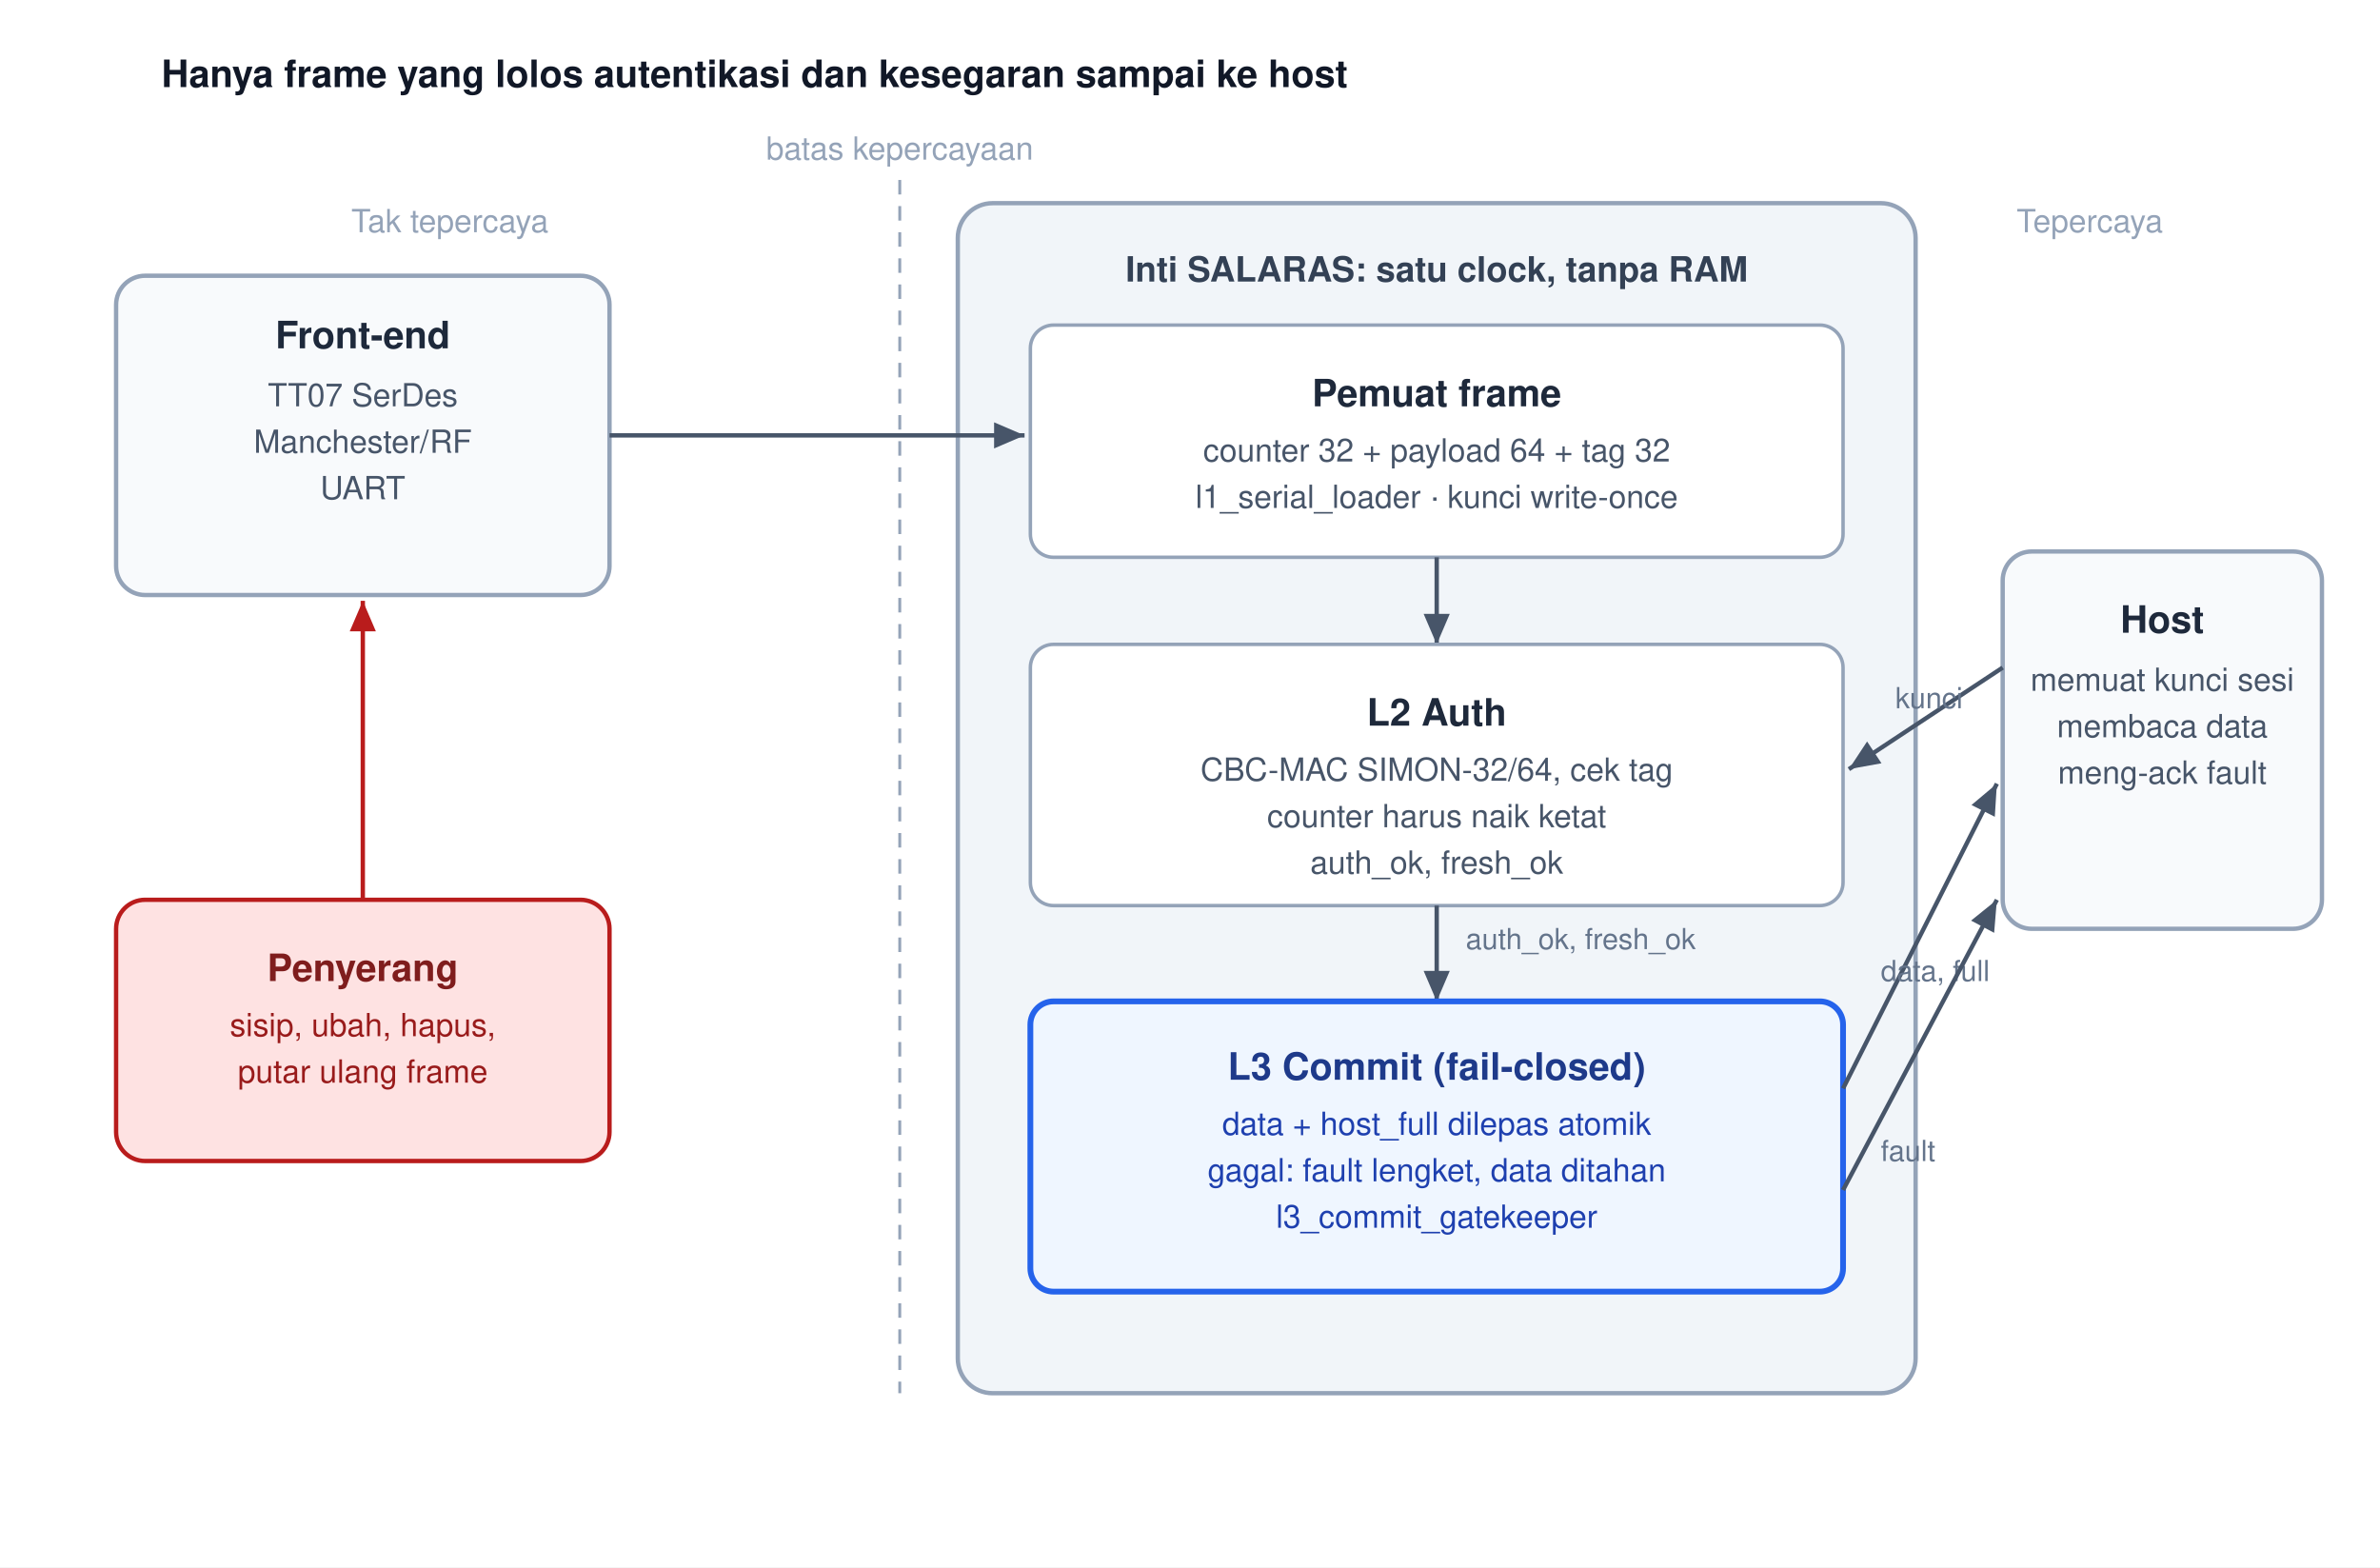
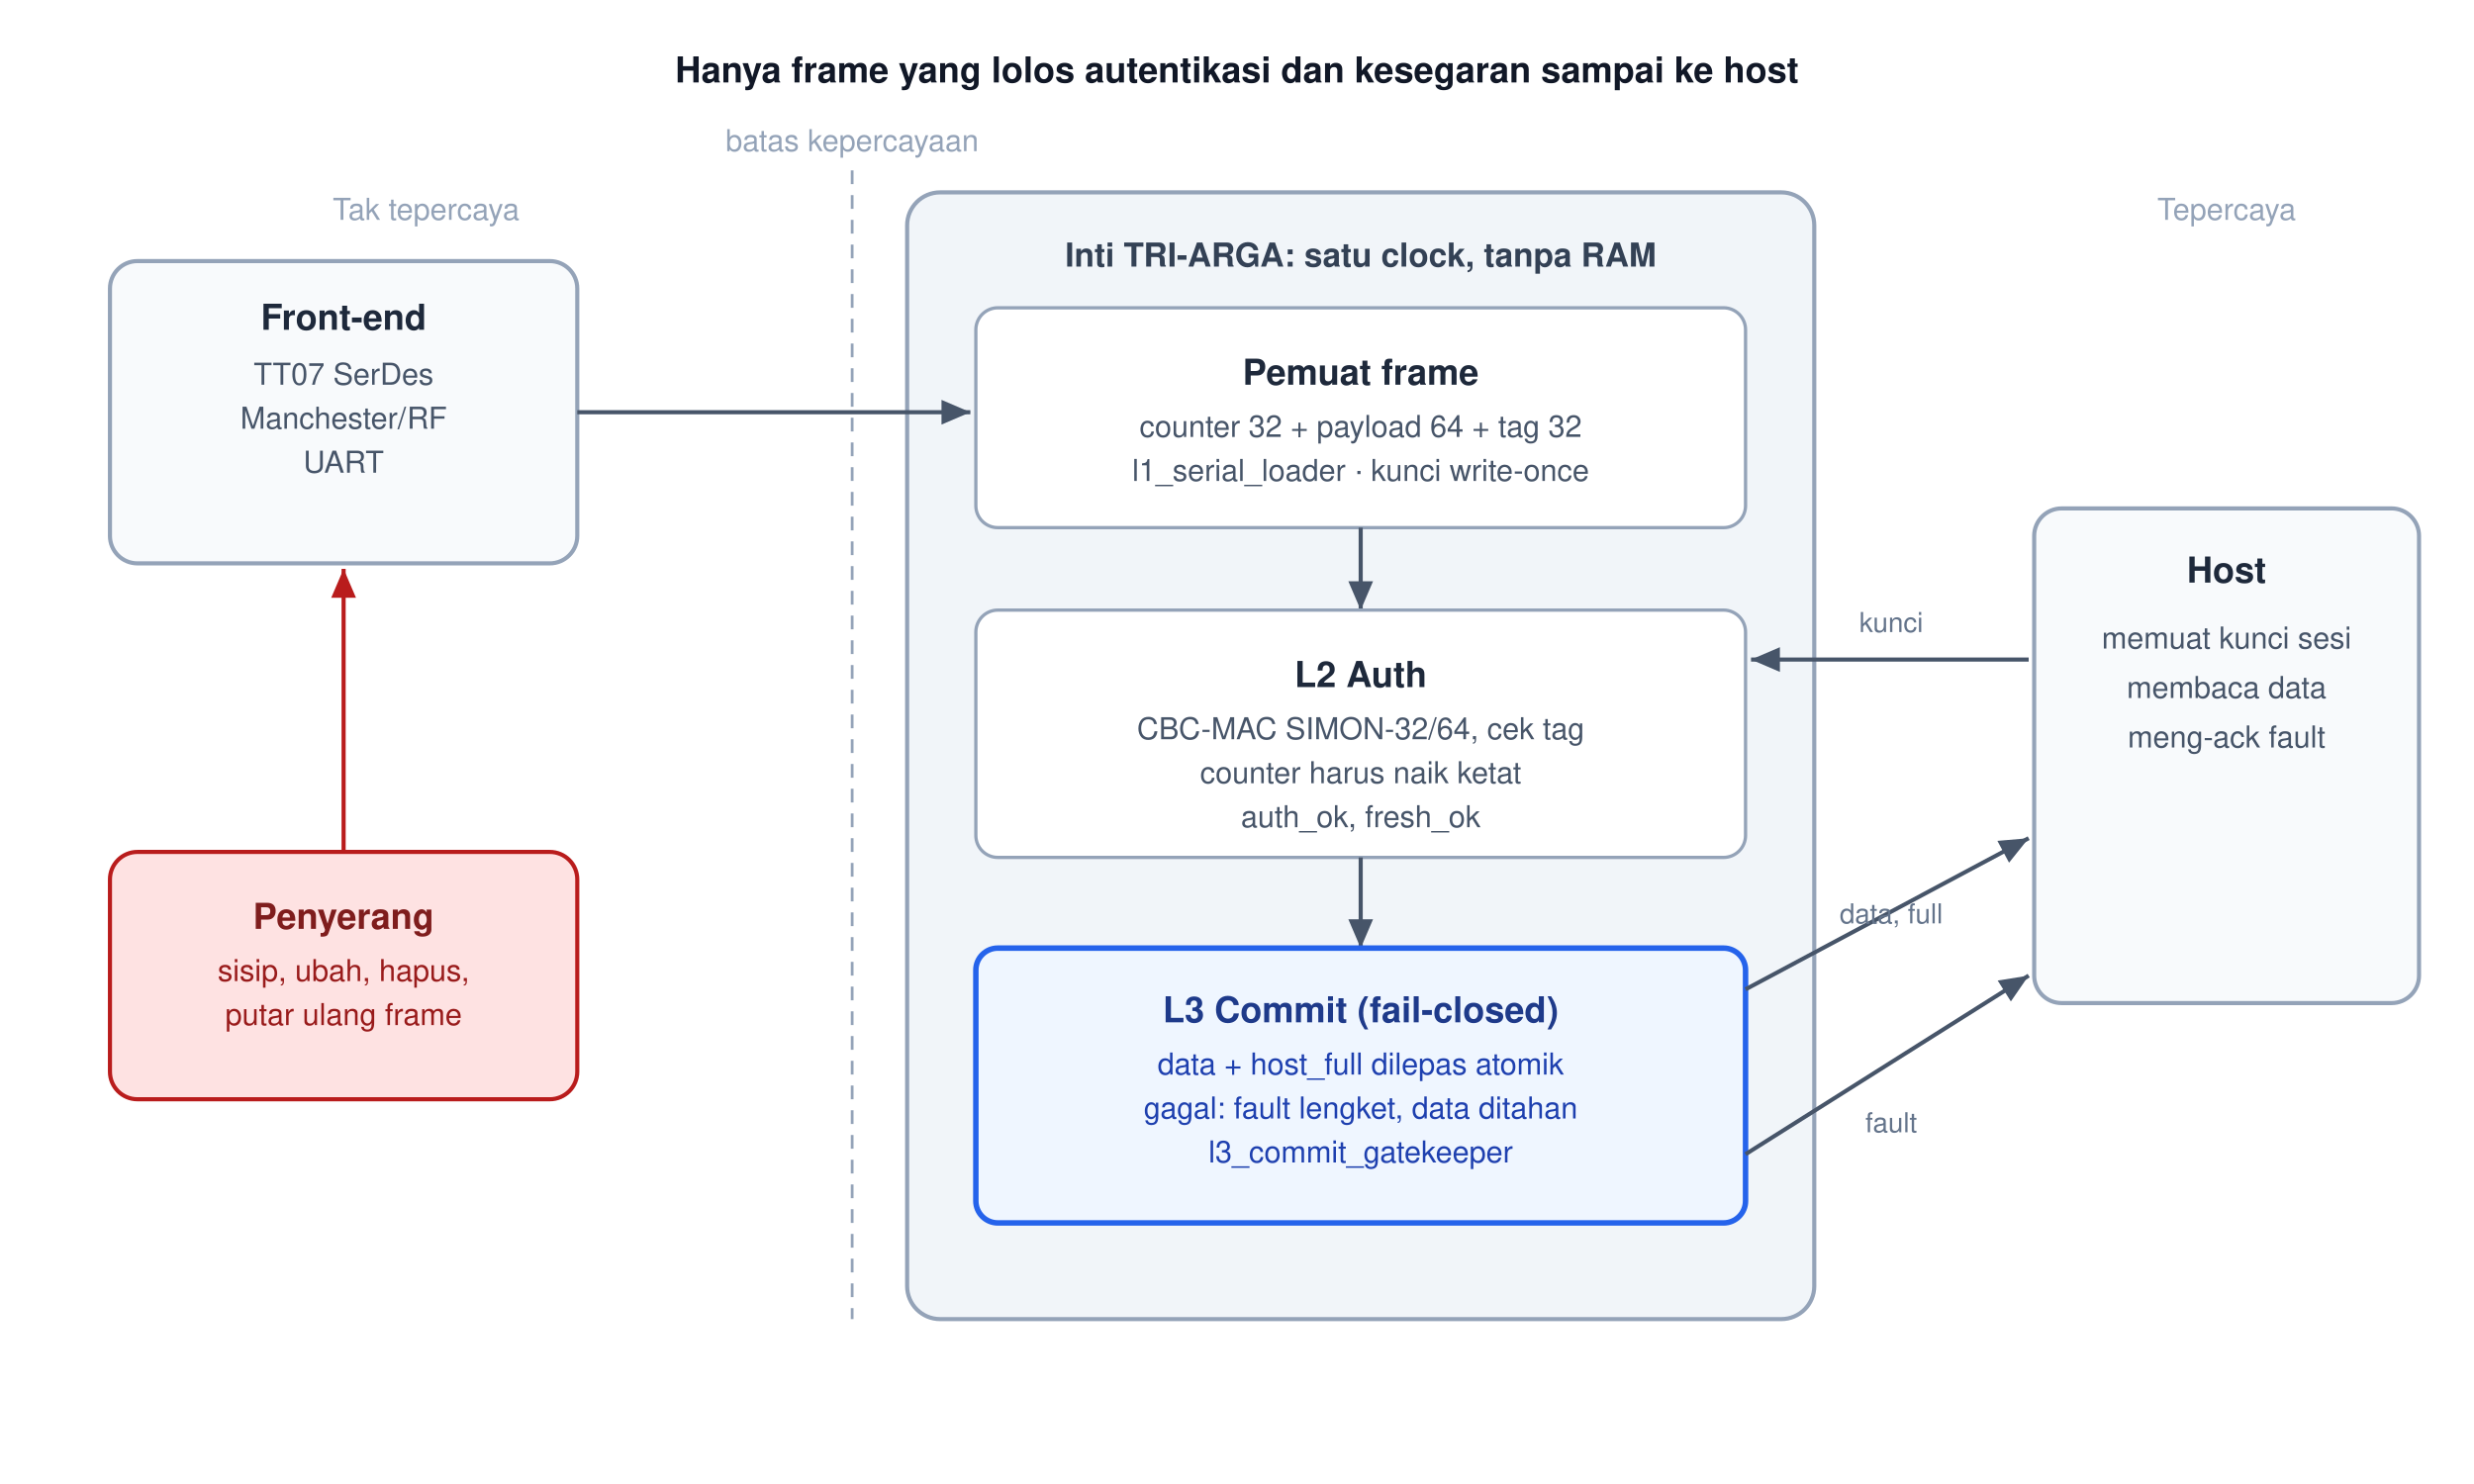
- <svg xmlns="http://www.w3.org/2000/svg" viewBox="0 0 820 540" font-family="Helvetica, Arial, sans-serif">
-   <rect x="0" y="0" width="820" height="540" fill="#ffffff" />
-   <text x="260" y="30" font-size="13" font-weight="700" fill="#111827" text-anchor="middle">Hanya frame yang lolos autentikasi dan kesegaran sampai ke host</text>
+ <svg xmlns="http://www.w3.org/2000/svg" viewBox="0 0 900 540" font-family="Helvetica, Arial, sans-serif">
+   <rect x="0" y="0" width="900" height="540" fill="#ffffff" />
+   <text x="450" y="30" font-size="13" font-weight="700" fill="#111827" text-anchor="middle">Hanya frame yang lolos autentikasi dan kesegaran sampai ke host</text>
  <text x="310" y="55" font-size="11" fill="#94a3b8" text-anchor="middle">batas kepercayaan</text>
  <line x1="310" y1="62" x2="310" y2="480" stroke="#94a3b8" stroke-width="1" stroke-dasharray="5 4" />
  <text x="155" y="80" font-size="11" fill="#94a3b8" text-anchor="middle">Tak tepercaya</text>
-   <text x="720" y="80" font-size="11" fill="#94a3b8" text-anchor="middle">Tepercaya</text>
+   <text x="810" y="80" font-size="11" fill="#94a3b8" text-anchor="middle">Tepercaya</text>
  <rect x="40" y="95" width="170" height="110" rx="10" fill="#f8fafc" stroke="#94a3b8" stroke-width="1.5" />
  <text x="125" y="120" font-size="13" font-weight="700" text-anchor="middle" fill="#1e293b">Front-end</text>
  <text x="125" y="140" font-size="11" text-anchor="middle" fill="#475569">TT07 SerDes</text>
  <text x="125" y="156" font-size="11" text-anchor="middle" fill="#475569">Manchester/RF</text>
  <text x="125" y="172" font-size="11" text-anchor="middle" fill="#475569">UART</text>
  <rect x="40" y="310" width="170" height="90" rx="10" fill="#fee2e2" stroke="#b91c1c" stroke-width="1.5" />
  <text x="125" y="338" font-size="13" font-weight="700" text-anchor="middle" fill="#7f1d1d">Penyerang</text>
  <text x="125" y="357" font-size="11" text-anchor="middle" fill="#991b1b">sisip, ubah, hapus,</text>
  <text x="125" y="373" font-size="11" text-anchor="middle" fill="#991b1b">putar ulang frame</text>
  <line x1="125" y1="310" x2="125" y2="207" stroke="#b91c1c" stroke-width="1.5" marker-end="url(#ar)" />
  <rect x="330" y="70" width="330" height="410" rx="12" fill="#f1f5f9" stroke="#94a3b8" stroke-width="1.5" />
-   <text x="495" y="97" font-size="12" font-weight="700" text-anchor="middle" fill="#334155">Inti SALARAS: satu clock, tanpa RAM</text>
+   <text x="495" y="97" font-size="12" font-weight="700" text-anchor="middle" fill="#334155">Inti TRI-ARGA: satu clock, tanpa RAM</text>
  <rect x="355" y="112" width="280" height="80" rx="8" fill="#ffffff" stroke="#94a3b8" stroke-width="1.2" />
  <text x="495" y="140" font-size="13" font-weight="700" text-anchor="middle" fill="#1e293b">Pemuat frame</text>
  <text x="495" y="159" font-size="11" text-anchor="middle" fill="#475569">counter 32 + payload 64 + tag 32</text>
  <text x="495" y="175" font-size="11" text-anchor="middle" fill="#475569">l1_serial_loader · kunci write-once</text>
  <line x1="495" y1="192" x2="495" y2="222" stroke="#475569" stroke-width="1.5" marker-end="url(#a)" />
  <rect x="355" y="222" width="280" height="90" rx="8" fill="#ffffff" stroke="#94a3b8" stroke-width="1.2" />
  <text x="495" y="250" font-size="13" font-weight="700" text-anchor="middle" fill="#1e293b">L2 Auth</text>
  <text x="495" y="269" font-size="11" text-anchor="middle" fill="#475569">CBC-MAC SIMON-32/64, cek tag</text>
  <text x="495" y="285" font-size="11" text-anchor="middle" fill="#475569">counter harus naik ketat</text>
  <text x="495" y="301" font-size="11" text-anchor="middle" fill="#475569">auth_ok, fresh_ok</text>
-   <text x="505" y="327" font-size="10" fill="#64748b">auth_ok, fresh_ok</text>
  <line x1="495" y1="312" x2="495" y2="345" stroke="#475569" stroke-width="1.5" marker-end="url(#a)" />
  <rect x="355" y="345" width="280" height="100" rx="8" fill="#eff6ff" stroke="#2563eb" stroke-width="2" />
  <text x="495" y="372" font-size="13" font-weight="700" text-anchor="middle" fill="#1e3a8a">L3 Commit (fail-closed)</text>
  <text x="495" y="391" font-size="11" text-anchor="middle" fill="#1e40af">data + host_full dilepas atomik</text>
  <text x="495" y="407" font-size="11" text-anchor="middle" fill="#1e40af">gagal: fault lengket, data ditahan</text>
  <text x="495" y="423" font-size="11" text-anchor="middle" fill="#1e40af">l3_commit_gatekeeper</text>
-   <rect x="690" y="190" width="110" height="130" rx="10" fill="#f8fafc" stroke="#94a3b8" stroke-width="1.5" />
-   <text x="745" y="218" font-size="13" font-weight="700" text-anchor="middle" fill="#1e293b">Host</text>
-   <text x="745" y="238" font-size="11" text-anchor="middle" fill="#475569">memuat kunci sesi</text>
-   <text x="745" y="254" font-size="11" text-anchor="middle" fill="#475569">membaca data</text>
-   <text x="745" y="270" font-size="11" text-anchor="middle" fill="#475569">meng-ack fault</text>
+   <rect x="740" y="185" width="140" height="180" rx="10" fill="#f8fafc" stroke="#94a3b8" stroke-width="1.5" />
+   <text x="810" y="212" font-size="13" font-weight="700" text-anchor="middle" fill="#1e293b">Host</text>
+   <text x="810" y="236" font-size="11" text-anchor="middle" fill="#475569">memuat kunci sesi</text>
+   <text x="810" y="254" font-size="11" text-anchor="middle" fill="#475569">membaca data</text>
+   <text x="810" y="272" font-size="11" text-anchor="middle" fill="#475569">meng-ack fault</text>
  <line x1="210" y1="150" x2="353" y2="150" stroke="#475569" stroke-width="1.5" marker-end="url(#a)" />
-   <line x1="635" y1="375" x2="688" y2="270" stroke="#475569" stroke-width="1.5" marker-end="url(#a)" />
-   <text x="648" y="338" font-size="10" fill="#64748b">data, full</text>
-   <line x1="635" y1="410" x2="688" y2="310" stroke="#475569" stroke-width="1.5" marker-end="url(#a)" />
-   <text x="648" y="400" font-size="10" fill="#64748b">fault</text>
-   <line x1="690" y1="230" x2="637" y2="265" stroke="#475569" stroke-width="1.5" marker-end="url(#a)" />
-   <text x="653" y="244" font-size="10" fill="#64748b">kunci</text>
+   <line x1="738" y1="240" x2="637" y2="240" stroke="#475569" stroke-width="1.5" marker-end="url(#a)" />
+   <text x="688" y="230" font-size="10" fill="#64748b" text-anchor="middle">kunci</text>
+   <line x1="635" y1="360" x2="738" y2="305" stroke="#475569" stroke-width="1.5" marker-end="url(#a)" />
+   <text x="688" y="336" font-size="10" fill="#64748b" text-anchor="middle">data, full</text>
+   <line x1="635" y1="420" x2="738" y2="355" stroke="#475569" stroke-width="1.5" marker-end="url(#a)" />
+   <text x="688" y="412" font-size="10" fill="#64748b" text-anchor="middle">fault</text>
  <defs>
    <marker id="a" markerWidth="9" markerHeight="9" refX="7" refY="3" orient="auto">
      <path d="M0,0 L7,3 L0,6 z" fill="#475569" />
    </marker>
    <marker id="ar" markerWidth="9" markerHeight="9" refX="7" refY="3" orient="auto">
      <path d="M0,0 L7,3 L0,6 z" fill="#b91c1c" />
    </marker>
  </defs>
</svg>
